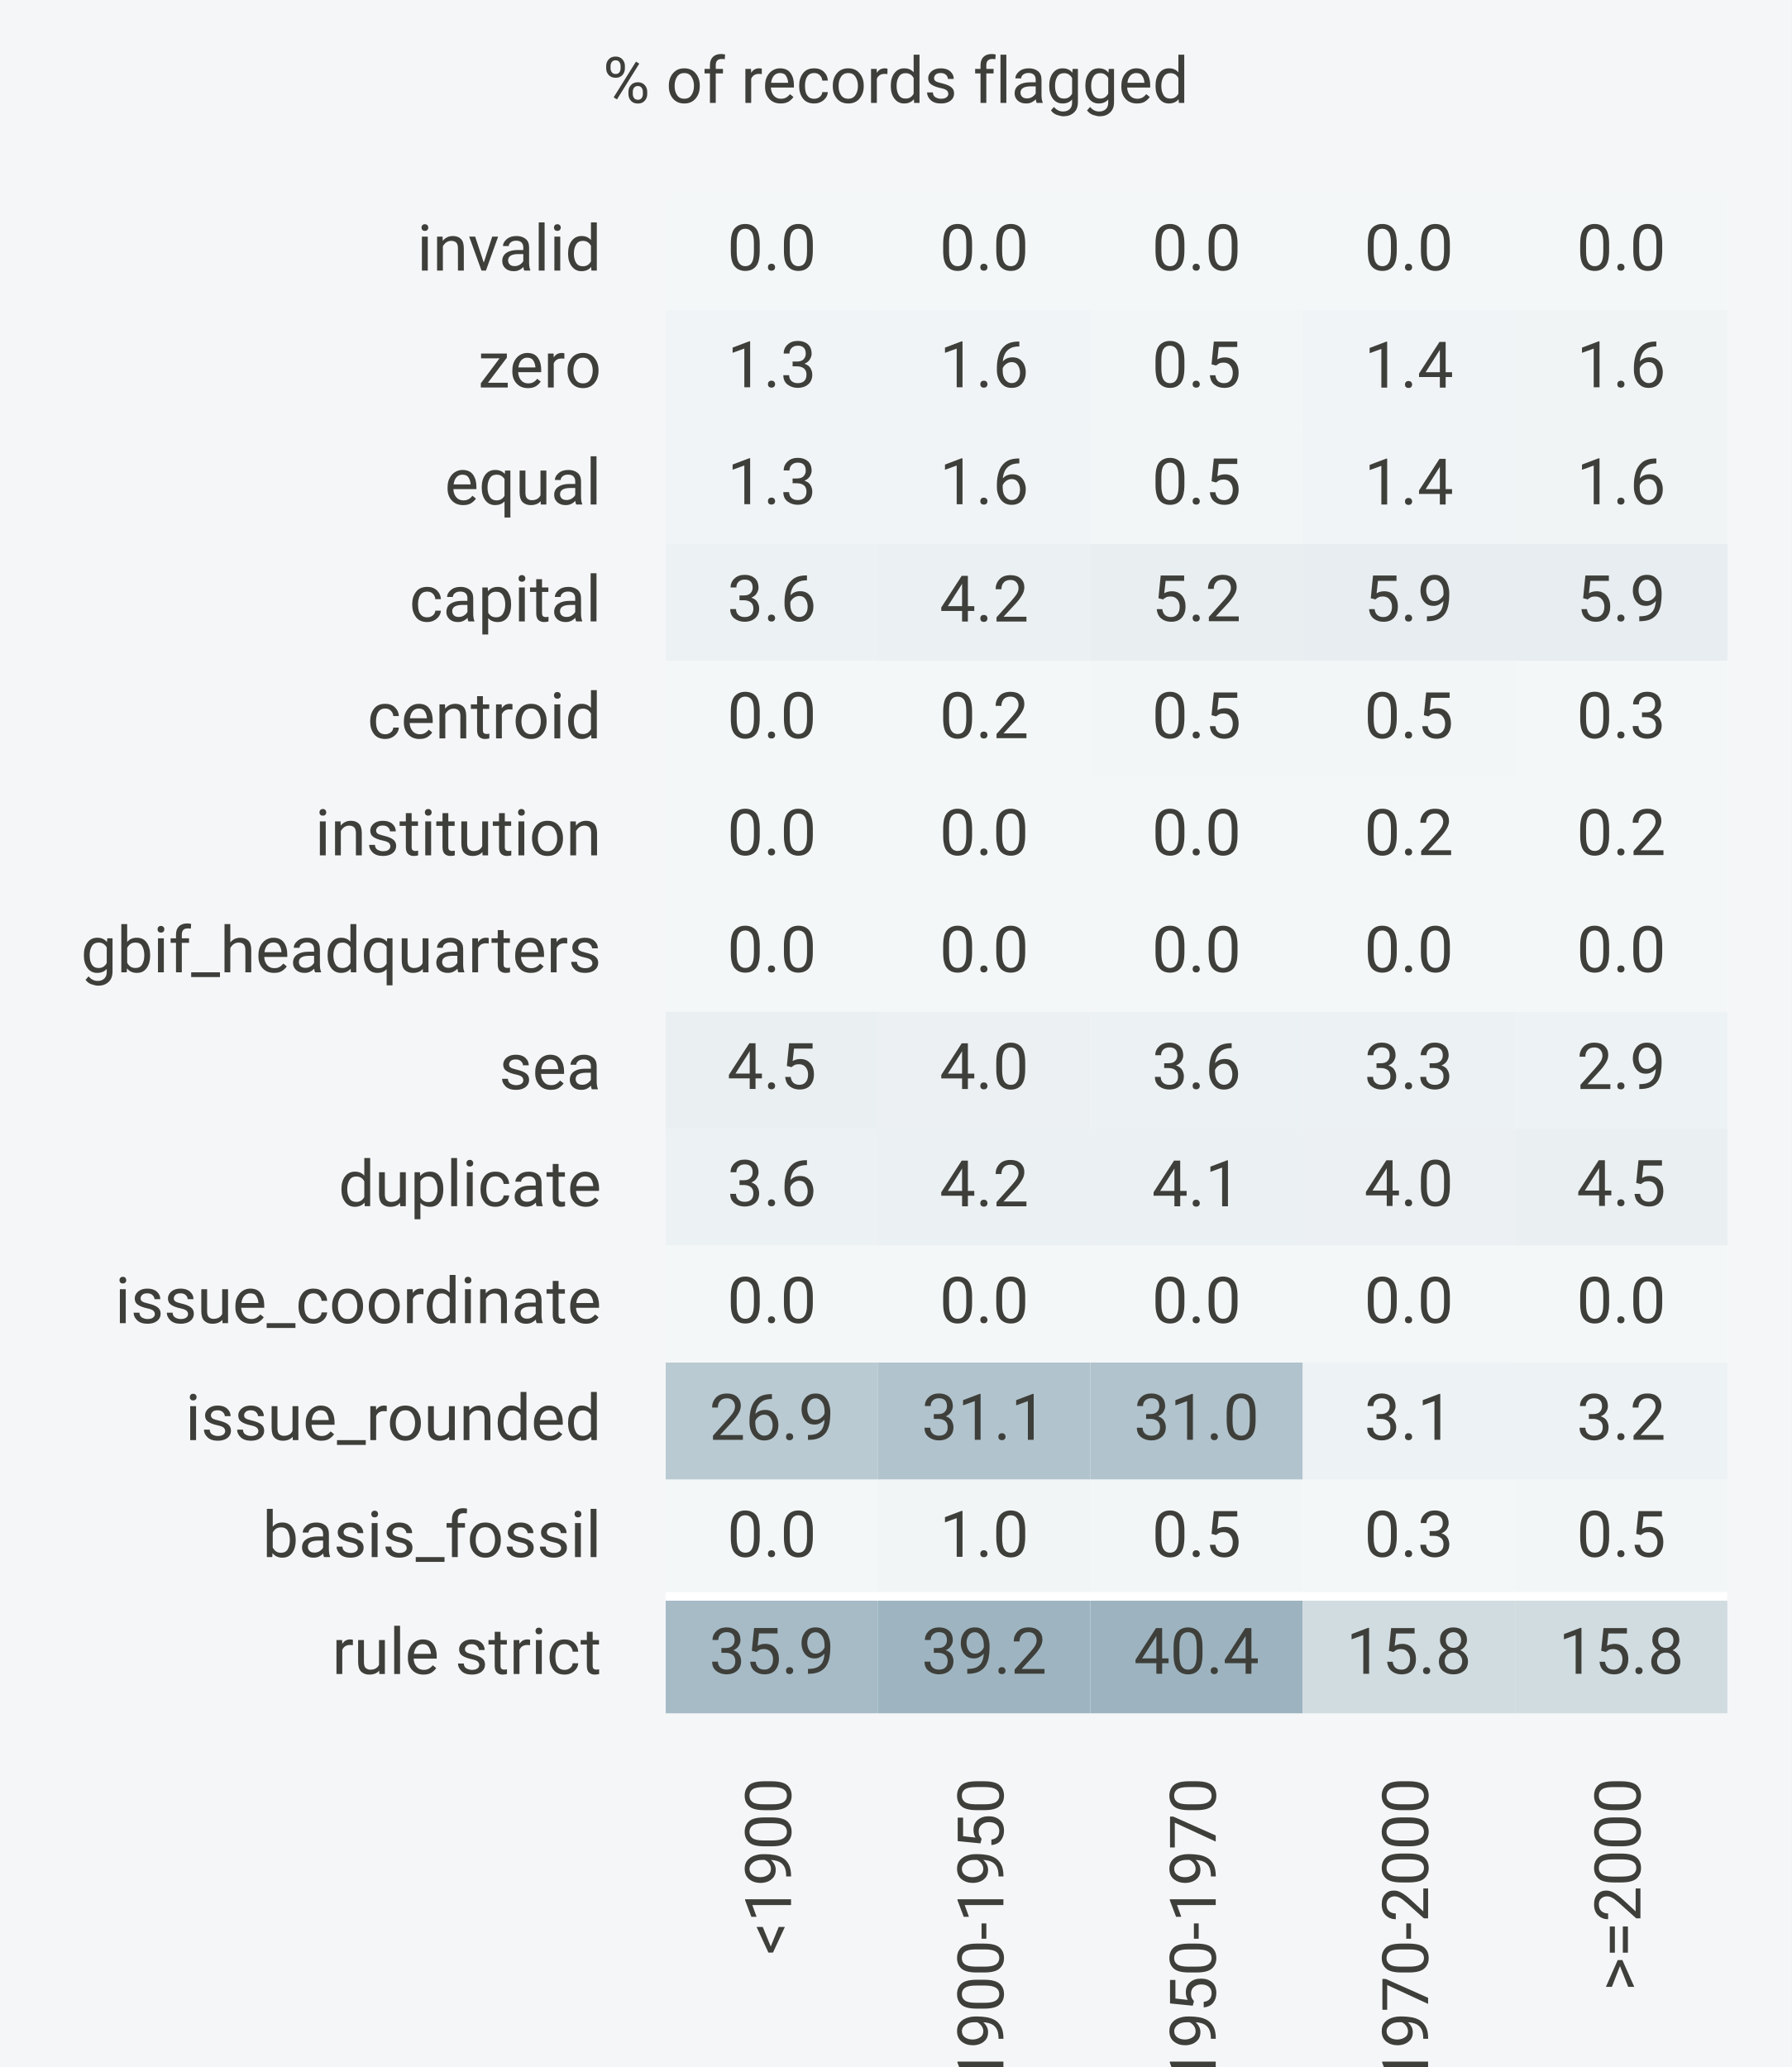
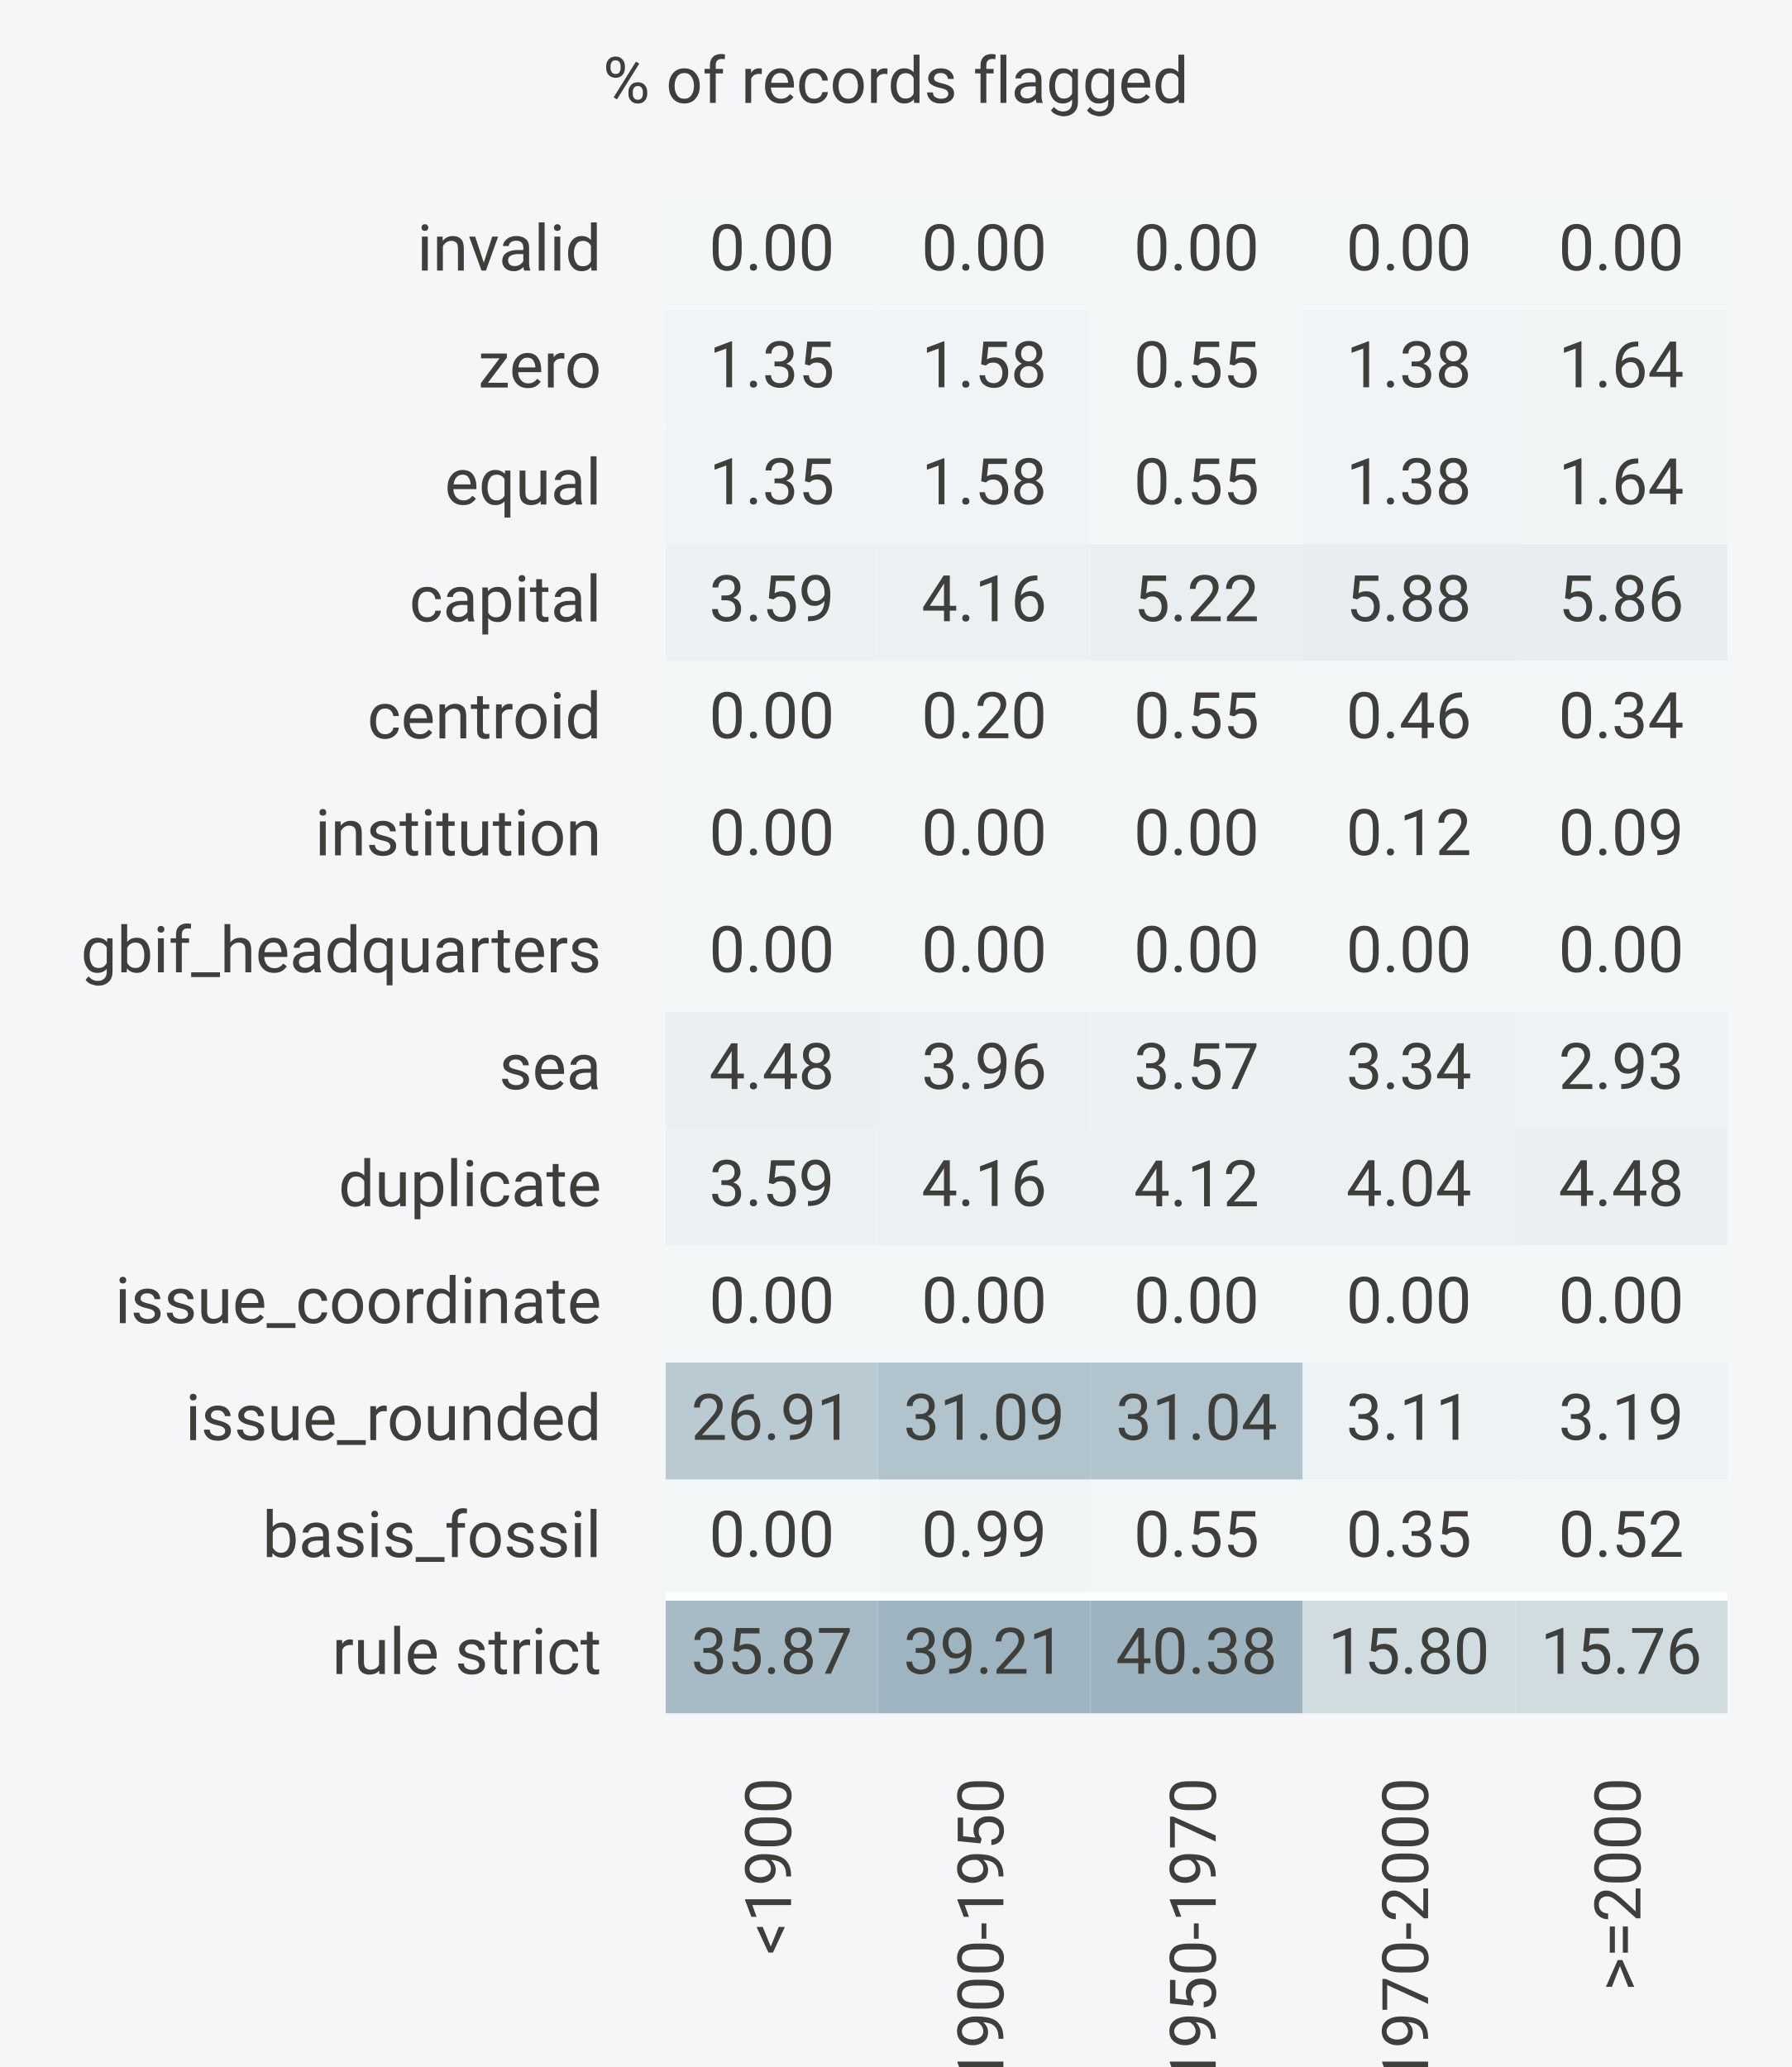
<svg xmlns="http://www.w3.org/2000/svg" width="468.00pt" height="540.00pt" viewBox="0 0 468.00 540.00">
  <g class="svglite">
    <defs>
      <style type="text/css">
    /* theme-aware-processed */
    .svglite line, .svglite polyline, .svglite polygon, .svglite path, .svglite circle {
      fill: none;
      stroke: #3E3F3A;
      stroke-linecap: round;
      stroke-linejoin: round;
      stroke-miterlimit: 10.00;
    }
    .svglite &gt; g &gt; rect {
      fill: none;
      stroke: #3E3F3A;
      stroke-linecap: round;
      stroke-linejoin: round;
      stroke-miterlimit: 10.00;
    }
    .svglite text {
      white-space: pre;
      fill: #3E3F3A;
    }
    .svglite g.glyphgroup path {
      fill: inherit;
      stroke: none;
    }
  </style>
    </defs>
    <rect class="svg-bg" width="100%" height="100%" style="stroke: none; fill: #F5F6F8;" />
    <defs>
      <clipPath id="cpMC4wMHw0NjguMDB8MC4wMHw1NDAuMDA=">
        <rect x="0.00" y="0.00" width="468.00" height="540.00" />
      </clipPath>
    </defs>
    <g clip-path="url(#cpMC4wMHw0NjguMDB8MC4wMHw1NDAuMDA=)">
</g>
    <defs>
      <clipPath id="cpMTczLjg4fDQ1MS4yMHw1MC40MHw0NDcuNjA=">
        <rect x="173.88" y="50.40" width="277.32" height="397.20" />
      </clipPath>
    </defs>
    <g clip-path="url(#cpMTczLjg4fDQ1MS4yMHw1MC40MHw0NDcuNjA=)">
      <rect x="173.88" y="417.05" width="55.46" height="30.55" style="stroke-width: 0.75; stroke: none; fill: #A6BBC6;" />
      <rect x="229.34" y="417.05" width="55.46" height="30.55" style="stroke-width: 0.75; stroke: none; fill: #9EB5C1;" />
      <rect x="284.81" y="417.05" width="55.46" height="30.55" style="stroke-width: 0.75; stroke: none; fill: #9DB4C0;" />
      <rect x="340.27" y="417.05" width="55.46" height="30.55" style="stroke-width: 0.75; stroke: none; fill: #D1DCE1;" />
      <rect x="395.74" y="417.05" width="55.46" height="30.55" style="stroke-width: 0.75; stroke: none; fill: #D1DCE1;" />
      <rect x="173.88" y="386.49" width="55.46" height="30.55" style="stroke-width: 0.75; stroke: none; fill: #F4F7F8;" />
      <rect x="229.34" y="386.49" width="55.46" height="30.55" style="stroke-width: 0.75; stroke: none; fill: #F2F5F6;" />
      <rect x="284.81" y="386.49" width="55.46" height="30.55" style="stroke-width: 0.75; stroke: none; fill: #F3F6F7;" />
      <rect x="340.27" y="386.49" width="55.46" height="30.55" style="stroke-width: 0.75; stroke: none; fill: #F4F7F8;" />
      <rect x="395.74" y="386.49" width="55.46" height="30.55" style="stroke-width: 0.75; stroke: none; fill: #F3F6F7;" />
      <rect x="173.88" y="355.94" width="55.46" height="30.55" style="stroke-width: 0.75; stroke: none; fill: #BACAD2;" />
      <rect x="229.34" y="355.94" width="55.46" height="30.55" style="stroke-width: 0.75; stroke: none; fill: #B1C3CD;" />
      <rect x="284.81" y="355.94" width="55.46" height="30.55" style="stroke-width: 0.75; stroke: none; fill: #B1C3CD;" />
      <rect x="340.27" y="355.94" width="55.46" height="30.55" style="stroke-width: 0.75; stroke: none; fill: #EDF2F4;" />
      <rect x="395.74" y="355.94" width="55.46" height="30.55" style="stroke-width: 0.75; stroke: none; fill: #EDF2F4;" />
      <rect x="173.88" y="325.38" width="55.46" height="30.55" style="stroke-width: 0.75; stroke: none; fill: #F4F7F8;" />
      <rect x="229.34" y="325.38" width="55.46" height="30.55" style="stroke-width: 0.75; stroke: none; fill: #F4F7F8;" />
      <rect x="284.81" y="325.38" width="55.46" height="30.55" style="stroke-width: 0.75; stroke: none; fill: #F4F7F8;" />
      <rect x="340.27" y="325.38" width="55.46" height="30.55" style="stroke-width: 0.75; stroke: none; fill: #F4F7F8;" />
      <rect x="395.74" y="325.38" width="55.46" height="30.55" style="stroke-width: 0.75; stroke: none; fill: #F4F7F8;" />
      <rect x="173.88" y="294.83" width="55.46" height="30.55" style="stroke-width: 0.75; stroke: none; fill: #ECF1F3;" />
      <rect x="229.34" y="294.83" width="55.46" height="30.55" style="stroke-width: 0.75; stroke: none; fill: #EBF0F2;" />
      <rect x="284.81" y="294.83" width="55.46" height="30.55" style="stroke-width: 0.75; stroke: none; fill: #EBF0F2;" />
      <rect x="340.27" y="294.83" width="55.46" height="30.55" style="stroke-width: 0.75; stroke: none; fill: #ECF0F2;" />
      <rect x="395.74" y="294.83" width="55.46" height="30.55" style="stroke-width: 0.75; stroke: none; fill: #EAEFF1;" />
      <rect x="173.88" y="264.28" width="55.46" height="30.55" style="stroke-width: 0.75; stroke: none; fill: #EAEFF1;" />
      <rect x="229.34" y="264.28" width="55.46" height="30.55" style="stroke-width: 0.75; stroke: none; fill: #ECF0F2;" />
      <rect x="284.81" y="264.28" width="55.46" height="30.55" style="stroke-width: 0.75; stroke: none; fill: #ECF1F3;" />
      <rect x="340.27" y="264.28" width="55.46" height="30.55" style="stroke-width: 0.75; stroke: none; fill: #ECF1F3;" />
      <rect x="395.74" y="264.28" width="55.46" height="30.55" style="stroke-width: 0.75; stroke: none; fill: #EDF2F4;" />
      <rect x="173.88" y="233.72" width="55.46" height="30.55" style="stroke-width: 0.75; stroke: none; fill: #F4F7F8;" />
      <rect x="229.34" y="233.72" width="55.46" height="30.55" style="stroke-width: 0.75; stroke: none; fill: #F4F7F8;" />
      <rect x="284.81" y="233.72" width="55.46" height="30.55" style="stroke-width: 0.75; stroke: none; fill: #F4F7F8;" />
      <rect x="340.27" y="233.72" width="55.46" height="30.55" style="stroke-width: 0.75; stroke: none; fill: #F4F7F8;" />
      <rect x="395.74" y="233.72" width="55.46" height="30.55" style="stroke-width: 0.75; stroke: none; fill: #F4F7F8;" />
      <rect x="173.88" y="203.17" width="55.46" height="30.55" style="stroke-width: 0.75; stroke: none; fill: #F4F7F8;" />
      <rect x="229.34" y="203.17" width="55.46" height="30.55" style="stroke-width: 0.75; stroke: none; fill: #F4F7F8;" />
      <rect x="284.81" y="203.17" width="55.46" height="30.55" style="stroke-width: 0.75; stroke: none; fill: #F4F7F8;" />
      <rect x="340.27" y="203.17" width="55.46" height="30.55" style="stroke-width: 0.75; stroke: none; fill: #F4F7F8;" />
      <rect x="395.74" y="203.17" width="55.46" height="30.55" style="stroke-width: 0.75; stroke: none; fill: #F4F7F8;" />
      <rect x="173.88" y="172.62" width="55.46" height="30.55" style="stroke-width: 0.75; stroke: none; fill: #F4F7F8;" />
      <rect x="229.34" y="172.62" width="55.46" height="30.55" style="stroke-width: 0.75; stroke: none; fill: #F4F7F8;" />
      <rect x="284.81" y="172.62" width="55.46" height="30.55" style="stroke-width: 0.75; stroke: none; fill: #F3F6F7;" />
      <rect x="340.27" y="172.62" width="55.46" height="30.55" style="stroke-width: 0.75; stroke: none; fill: #F3F6F7;" />
      <rect x="395.74" y="172.62" width="55.46" height="30.55" style="stroke-width: 0.75; stroke: none; fill: #F4F7F8;" />
      <rect x="173.88" y="142.06" width="55.46" height="30.55" style="stroke-width: 0.75; stroke: none; fill: #ECF1F3;" />
      <rect x="229.34" y="142.06" width="55.46" height="30.55" style="stroke-width: 0.75; stroke: none; fill: #EBF0F2;" />
      <rect x="284.81" y="142.06" width="55.46" height="30.55" style="stroke-width: 0.75; stroke: none; fill: #E9EEF1;" />
      <rect x="340.27" y="142.06" width="55.46" height="30.55" style="stroke-width: 0.75; stroke: none; fill: #E7EDF0;" />
      <rect x="395.74" y="142.06" width="55.46" height="30.55" style="stroke-width: 0.75; stroke: none; fill: #E7EDF0;" />
      <rect x="173.88" y="111.51" width="55.46" height="30.55" style="stroke-width: 0.75; stroke: none; fill: #F1F4F6;" />
      <rect x="229.34" y="111.51" width="55.46" height="30.55" style="stroke-width: 0.75; stroke: none; fill: #F1F4F6;" />
      <rect x="284.81" y="111.51" width="55.46" height="30.55" style="stroke-width: 0.75; stroke: none; fill: #F3F6F7;" />
      <rect x="340.27" y="111.51" width="55.46" height="30.55" style="stroke-width: 0.75; stroke: none; fill: #F1F4F6;" />
      <rect x="395.74" y="111.51" width="55.46" height="30.55" style="stroke-width: 0.75; stroke: none; fill: #F0F4F5;" />
      <rect x="173.88" y="80.95" width="55.46" height="30.55" style="stroke-width: 0.75; stroke: none; fill: #F1F4F6;" />
      <rect x="229.34" y="80.95" width="55.46" height="30.55" style="stroke-width: 0.75; stroke: none; fill: #F1F4F6;" />
      <rect x="284.81" y="80.95" width="55.46" height="30.55" style="stroke-width: 0.75; stroke: none; fill: #F3F6F7;" />
      <rect x="340.27" y="80.95" width="55.46" height="30.55" style="stroke-width: 0.75; stroke: none; fill: #F1F4F6;" />
      <rect x="395.74" y="80.95" width="55.46" height="30.55" style="stroke-width: 0.75; stroke: none; fill: #F0F4F5;" />
      <rect x="173.88" y="50.40" width="55.46" height="30.55" style="stroke-width: 0.75; stroke: none; fill: #F4F7F8;" />
      <rect x="229.34" y="50.40" width="55.46" height="30.55" style="stroke-width: 0.75; stroke: none; fill: #F4F7F8;" />
      <rect x="284.81" y="50.40" width="55.46" height="30.55" style="stroke-width: 0.75; stroke: none; fill: #F4F7F8;" />
      <rect x="340.27" y="50.40" width="55.46" height="30.55" style="stroke-width: 0.75; stroke: none; fill: #F4F7F8;" />
      <rect x="395.74" y="50.40" width="55.46" height="30.55" style="stroke-width: 0.75; stroke: none; fill: #F4F7F8;" />
    </g>
    <g clip-path="url(#cpMC4wMHw0NjguMDB8MC4wMHw1NDAuMDA=)">
      <text transform="translate(206.62,464.40) rotate(-90)" text-anchor="end" style="font-size: 1.4em; font-family: &quot;Roboto&quot;, -apple-system, BlinkMacSystemFont, &quot;Segoe UI&quot;, system-ui, sans-serif;">&lt;1900</text>
      <text transform="translate(262.09,464.40) rotate(-90)" text-anchor="end" style="font-size: 1.4em; font-family: &quot;Roboto&quot;, -apple-system, BlinkMacSystemFont, &quot;Segoe UI&quot;, system-ui, sans-serif;">1900-1950</text>
      <text transform="translate(317.55,464.40) rotate(-90)" text-anchor="end" style="font-size: 1.4em; font-family: &quot;Roboto&quot;, -apple-system, BlinkMacSystemFont, &quot;Segoe UI&quot;, system-ui, sans-serif;">1950-1970</text>
      <text transform="translate(373.02,464.40) rotate(-90)" text-anchor="end" style="font-size: 1.4em; font-family: &quot;Roboto&quot;, -apple-system, BlinkMacSystemFont, &quot;Segoe UI&quot;, system-ui, sans-serif;">1970-2000</text>
      <text transform="translate(428.48,464.40) rotate(-90)" text-anchor="end" style="font-size: 1.4em; font-family: &quot;Roboto&quot;, -apple-system, BlinkMacSystemFont, &quot;Segoe UI&quot;, system-ui, sans-serif;">&gt;=2000</text>
      <text x="157.08" y="437.33" text-anchor="end" style="font-size: 1.4em; font-family: &quot;Roboto&quot;, -apple-system, BlinkMacSystemFont, &quot;Segoe UI&quot;, system-ui, sans-serif;">rule strict</text>
      <text x="157.08" y="406.78" text-anchor="end" style="font-size: 1.4em; font-family: &quot;Roboto&quot;, -apple-system, BlinkMacSystemFont, &quot;Segoe UI&quot;, system-ui, sans-serif;">basis_fossil</text>
      <text x="157.08" y="376.23" text-anchor="end" style="font-size: 1.4em; font-family: &quot;Roboto&quot;, -apple-system, BlinkMacSystemFont, &quot;Segoe UI&quot;, system-ui, sans-serif;">issue_rounded</text>
      <text x="157.08" y="345.67" text-anchor="end" style="font-size: 1.4em; font-family: &quot;Roboto&quot;, -apple-system, BlinkMacSystemFont, &quot;Segoe UI&quot;, system-ui, sans-serif;">issue_coordinate</text>
      <text x="157.08" y="315.12" text-anchor="end" style="font-size: 1.4em; font-family: &quot;Roboto&quot;, -apple-system, BlinkMacSystemFont, &quot;Segoe UI&quot;, system-ui, sans-serif;">duplicate</text>
      <text x="157.08" y="284.57" text-anchor="end" style="font-size: 1.4em; font-family: &quot;Roboto&quot;, -apple-system, BlinkMacSystemFont, &quot;Segoe UI&quot;, system-ui, sans-serif;">sea</text>
      <text x="157.08" y="254.01" text-anchor="end" style="font-size: 1.4em; font-family: &quot;Roboto&quot;, -apple-system, BlinkMacSystemFont, &quot;Segoe UI&quot;, system-ui, sans-serif;">gbif_headquarters</text>
      <text x="157.08" y="223.46" text-anchor="end" style="font-size: 1.4em; font-family: &quot;Roboto&quot;, -apple-system, BlinkMacSystemFont, &quot;Segoe UI&quot;, system-ui, sans-serif;">institution</text>
      <text x="157.08" y="192.90" text-anchor="end" style="font-size: 1.4em; font-family: &quot;Roboto&quot;, -apple-system, BlinkMacSystemFont, &quot;Segoe UI&quot;, system-ui, sans-serif;">centroid</text>
      <text x="157.08" y="162.35" text-anchor="end" style="font-size: 1.4em; font-family: &quot;Roboto&quot;, -apple-system, BlinkMacSystemFont, &quot;Segoe UI&quot;, system-ui, sans-serif;">capital</text>
      <text x="157.08" y="131.80" text-anchor="end" style="font-size: 1.4em; font-family: &quot;Roboto&quot;, -apple-system, BlinkMacSystemFont, &quot;Segoe UI&quot;, system-ui, sans-serif;">equal</text>
      <text x="157.08" y="101.24" text-anchor="end" style="font-size: 1.4em; font-family: &quot;Roboto&quot;, -apple-system, BlinkMacSystemFont, &quot;Segoe UI&quot;, system-ui, sans-serif;">zero</text>
      <text x="157.08" y="70.69" text-anchor="end" style="font-size: 1.4em; font-family: &quot;Roboto&quot;, -apple-system, BlinkMacSystemFont, &quot;Segoe UI&quot;, system-ui, sans-serif;">invalid</text>
    </g>
    <g clip-path="url(#cpMTczLjg4fDQ1MS4yMHw1MC40MHw0NDcuNjA=)">
      <line x1="173.88" y1="417.05" x2="451.20" y2="417.05" style="stroke-width: 2.25; stroke: #FFFFFF;" />
-       <text class="preserve-color" x="201.61" y="437.26" text-anchor="middle" style="font-size: 1.4em; font-family: &quot;Roboto&quot;, -apple-system, BlinkMacSystemFont, &quot;Segoe UI&quot;, system-ui, sans-serif;">35.9</text>
-       <text class="preserve-color" x="257.08" y="437.26" text-anchor="middle" style="font-size: 1.4em; font-family: &quot;Roboto&quot;, -apple-system, BlinkMacSystemFont, &quot;Segoe UI&quot;, system-ui, sans-serif;">39.2</text>
-       <text class="preserve-color" x="312.54" y="437.27" text-anchor="middle" style="font-size: 1.4em; font-family: &quot;Roboto&quot;, -apple-system, BlinkMacSystemFont, &quot;Segoe UI&quot;, system-ui, sans-serif;">40.4</text>
-       <text class="preserve-color" x="368.00" y="437.27" text-anchor="middle" style="font-size: 1.4em; font-family: &quot;Roboto&quot;, -apple-system, BlinkMacSystemFont, &quot;Segoe UI&quot;, system-ui, sans-serif;">15.8</text>
-       <text class="preserve-color" x="423.47" y="437.27" text-anchor="middle" style="font-size: 1.4em; font-family: &quot;Roboto&quot;, -apple-system, BlinkMacSystemFont, &quot;Segoe UI&quot;, system-ui, sans-serif;">15.8</text>
-       <text class="preserve-color" x="201.61" y="406.72" text-anchor="middle" style="font-size: 1.4em; font-family: &quot;Roboto&quot;, -apple-system, BlinkMacSystemFont, &quot;Segoe UI&quot;, system-ui, sans-serif;">0.0</text>
-       <text class="preserve-color" x="257.08" y="406.72" text-anchor="middle" style="font-size: 1.4em; font-family: &quot;Roboto&quot;, -apple-system, BlinkMacSystemFont, &quot;Segoe UI&quot;, system-ui, sans-serif;">1.0</text>
-       <text class="preserve-color" x="312.54" y="406.72" text-anchor="middle" style="font-size: 1.4em; font-family: &quot;Roboto&quot;, -apple-system, BlinkMacSystemFont, &quot;Segoe UI&quot;, system-ui, sans-serif;">0.5</text>
-       <text class="preserve-color" x="368.00" y="406.71" text-anchor="middle" style="font-size: 1.4em; font-family: &quot;Roboto&quot;, -apple-system, BlinkMacSystemFont, &quot;Segoe UI&quot;, system-ui, sans-serif;">0.3</text>
-       <text class="preserve-color" x="423.47" y="406.72" text-anchor="middle" style="font-size: 1.4em; font-family: &quot;Roboto&quot;, -apple-system, BlinkMacSystemFont, &quot;Segoe UI&quot;, system-ui, sans-serif;">0.5</text>
-       <text class="preserve-color" x="201.61" y="376.16" text-anchor="middle" style="font-size: 1.4em; font-family: &quot;Roboto&quot;, -apple-system, BlinkMacSystemFont, &quot;Segoe UI&quot;, system-ui, sans-serif;">26.9</text>
-       <text class="preserve-color" x="257.08" y="376.15" text-anchor="middle" style="font-size: 1.4em; font-family: &quot;Roboto&quot;, -apple-system, BlinkMacSystemFont, &quot;Segoe UI&quot;, system-ui, sans-serif;">31.1</text>
-       <text class="preserve-color" x="312.54" y="376.15" text-anchor="middle" style="font-size: 1.4em; font-family: &quot;Roboto&quot;, -apple-system, BlinkMacSystemFont, &quot;Segoe UI&quot;, system-ui, sans-serif;">31.0</text>
-       <text class="preserve-color" x="368.00" y="376.15" text-anchor="middle" style="font-size: 1.4em; font-family: &quot;Roboto&quot;, -apple-system, BlinkMacSystemFont, &quot;Segoe UI&quot;, system-ui, sans-serif;">3.1</text>
-       <text class="preserve-color" x="423.47" y="376.15" text-anchor="middle" style="font-size: 1.4em; font-family: &quot;Roboto&quot;, -apple-system, BlinkMacSystemFont, &quot;Segoe UI&quot;, system-ui, sans-serif;">3.2</text>
-       <text class="preserve-color" x="201.61" y="345.61" text-anchor="middle" style="font-size: 1.4em; font-family: &quot;Roboto&quot;, -apple-system, BlinkMacSystemFont, &quot;Segoe UI&quot;, system-ui, sans-serif;">0.0</text>
-       <text class="preserve-color" x="257.08" y="345.61" text-anchor="middle" style="font-size: 1.4em; font-family: &quot;Roboto&quot;, -apple-system, BlinkMacSystemFont, &quot;Segoe UI&quot;, system-ui, sans-serif;">0.0</text>
-       <text class="preserve-color" x="312.54" y="345.61" text-anchor="middle" style="font-size: 1.4em; font-family: &quot;Roboto&quot;, -apple-system, BlinkMacSystemFont, &quot;Segoe UI&quot;, system-ui, sans-serif;">0.0</text>
-       <text class="preserve-color" x="368.00" y="345.61" text-anchor="middle" style="font-size: 1.4em; font-family: &quot;Roboto&quot;, -apple-system, BlinkMacSystemFont, &quot;Segoe UI&quot;, system-ui, sans-serif;">0.0</text>
-       <text class="preserve-color" x="423.47" y="345.61" text-anchor="middle" style="font-size: 1.4em; font-family: &quot;Roboto&quot;, -apple-system, BlinkMacSystemFont, &quot;Segoe UI&quot;, system-ui, sans-serif;">0.0</text>
-       <text class="preserve-color" x="201.61" y="315.05" text-anchor="middle" style="font-size: 1.4em; font-family: &quot;Roboto&quot;, -apple-system, BlinkMacSystemFont, &quot;Segoe UI&quot;, system-ui, sans-serif;">3.6</text>
-       <text class="preserve-color" x="257.08" y="315.14" text-anchor="middle" style="font-size: 1.4em; font-family: &quot;Roboto&quot;, -apple-system, BlinkMacSystemFont, &quot;Segoe UI&quot;, system-ui, sans-serif;">4.2</text>
-       <text class="preserve-color" x="312.54" y="315.14" text-anchor="middle" style="font-size: 1.4em; font-family: &quot;Roboto&quot;, -apple-system, BlinkMacSystemFont, &quot;Segoe UI&quot;, system-ui, sans-serif;">4.1</text>
-       <text class="preserve-color" x="368.00" y="315.05" text-anchor="middle" style="font-size: 1.4em; font-family: &quot;Roboto&quot;, -apple-system, BlinkMacSystemFont, &quot;Segoe UI&quot;, system-ui, sans-serif;">4.0</text>
-       <text class="preserve-color" x="423.47" y="315.04" text-anchor="middle" style="font-size: 1.4em; font-family: &quot;Roboto&quot;, -apple-system, BlinkMacSystemFont, &quot;Segoe UI&quot;, system-ui, sans-serif;">4.5</text>
-       <text class="preserve-color" x="201.61" y="284.48" text-anchor="middle" style="font-size: 1.4em; font-family: &quot;Roboto&quot;, -apple-system, BlinkMacSystemFont, &quot;Segoe UI&quot;, system-ui, sans-serif;">4.5</text>
-       <text class="preserve-color" x="257.08" y="284.50" text-anchor="middle" style="font-size: 1.4em; font-family: &quot;Roboto&quot;, -apple-system, BlinkMacSystemFont, &quot;Segoe UI&quot;, system-ui, sans-serif;">4.0</text>
-       <text class="preserve-color" x="312.54" y="284.49" text-anchor="middle" style="font-size: 1.4em; font-family: &quot;Roboto&quot;, -apple-system, BlinkMacSystemFont, &quot;Segoe UI&quot;, system-ui, sans-serif;">3.6</text>
-       <text class="preserve-color" x="368.00" y="284.49" text-anchor="middle" style="font-size: 1.4em; font-family: &quot;Roboto&quot;, -apple-system, BlinkMacSystemFont, &quot;Segoe UI&quot;, system-ui, sans-serif;">3.3</text>
-       <text class="preserve-color" x="423.47" y="284.50" text-anchor="middle" style="font-size: 1.4em; font-family: &quot;Roboto&quot;, -apple-system, BlinkMacSystemFont, &quot;Segoe UI&quot;, system-ui, sans-serif;">2.9</text>
-       <text class="preserve-color" x="201.61" y="253.95" text-anchor="middle" style="font-size: 1.4em; font-family: &quot;Roboto&quot;, -apple-system, BlinkMacSystemFont, &quot;Segoe UI&quot;, system-ui, sans-serif;">0.0</text>
-       <text class="preserve-color" x="257.08" y="253.95" text-anchor="middle" style="font-size: 1.4em; font-family: &quot;Roboto&quot;, -apple-system, BlinkMacSystemFont, &quot;Segoe UI&quot;, system-ui, sans-serif;">0.0</text>
-       <text class="preserve-color" x="312.54" y="253.95" text-anchor="middle" style="font-size: 1.4em; font-family: &quot;Roboto&quot;, -apple-system, BlinkMacSystemFont, &quot;Segoe UI&quot;, system-ui, sans-serif;">0.0</text>
-       <text class="preserve-color" x="368.00" y="253.95" text-anchor="middle" style="font-size: 1.4em; font-family: &quot;Roboto&quot;, -apple-system, BlinkMacSystemFont, &quot;Segoe UI&quot;, system-ui, sans-serif;">0.0</text>
-       <text class="preserve-color" x="423.47" y="253.95" text-anchor="middle" style="font-size: 1.4em; font-family: &quot;Roboto&quot;, -apple-system, BlinkMacSystemFont, &quot;Segoe UI&quot;, system-ui, sans-serif;">0.0</text>
-       <text class="preserve-color" x="201.61" y="223.39" text-anchor="middle" style="font-size: 1.4em; font-family: &quot;Roboto&quot;, -apple-system, BlinkMacSystemFont, &quot;Segoe UI&quot;, system-ui, sans-serif;">0.0</text>
-       <text class="preserve-color" x="257.08" y="223.39" text-anchor="middle" style="font-size: 1.4em; font-family: &quot;Roboto&quot;, -apple-system, BlinkMacSystemFont, &quot;Segoe UI&quot;, system-ui, sans-serif;">0.0</text>
-       <text class="preserve-color" x="312.54" y="223.39" text-anchor="middle" style="font-size: 1.4em; font-family: &quot;Roboto&quot;, -apple-system, BlinkMacSystemFont, &quot;Segoe UI&quot;, system-ui, sans-serif;">0.0</text>
-       <text class="preserve-color" x="368.00" y="223.39" text-anchor="middle" style="font-size: 1.4em; font-family: &quot;Roboto&quot;, -apple-system, BlinkMacSystemFont, &quot;Segoe UI&quot;, system-ui, sans-serif;">0.2</text>
-       <text class="preserve-color" x="423.47" y="223.39" text-anchor="middle" style="font-size: 1.4em; font-family: &quot;Roboto&quot;, -apple-system, BlinkMacSystemFont, &quot;Segoe UI&quot;, system-ui, sans-serif;">0.2</text>
-       <text class="preserve-color" x="201.61" y="192.84" text-anchor="middle" style="font-size: 1.4em; font-family: &quot;Roboto&quot;, -apple-system, BlinkMacSystemFont, &quot;Segoe UI&quot;, system-ui, sans-serif;">0.0</text>
-       <text class="preserve-color" x="257.08" y="192.84" text-anchor="middle" style="font-size: 1.4em; font-family: &quot;Roboto&quot;, -apple-system, BlinkMacSystemFont, &quot;Segoe UI&quot;, system-ui, sans-serif;">0.2</text>
-       <text class="preserve-color" x="312.54" y="192.84" text-anchor="middle" style="font-size: 1.4em; font-family: &quot;Roboto&quot;, -apple-system, BlinkMacSystemFont, &quot;Segoe UI&quot;, system-ui, sans-serif;">0.5</text>
-       <text class="preserve-color" x="368.00" y="192.84" text-anchor="middle" style="font-size: 1.4em; font-family: &quot;Roboto&quot;, -apple-system, BlinkMacSystemFont, &quot;Segoe UI&quot;, system-ui, sans-serif;">0.5</text>
-       <text class="preserve-color" x="423.47" y="192.83" text-anchor="middle" style="font-size: 1.4em; font-family: &quot;Roboto&quot;, -apple-system, BlinkMacSystemFont, &quot;Segoe UI&quot;, system-ui, sans-serif;">0.3</text>
-       <text class="preserve-color" x="201.61" y="162.28" text-anchor="middle" style="font-size: 1.4em; font-family: &quot;Roboto&quot;, -apple-system, BlinkMacSystemFont, &quot;Segoe UI&quot;, system-ui, sans-serif;">3.6</text>
-       <text class="preserve-color" x="257.08" y="162.37" text-anchor="middle" style="font-size: 1.4em; font-family: &quot;Roboto&quot;, -apple-system, BlinkMacSystemFont, &quot;Segoe UI&quot;, system-ui, sans-serif;">4.2</text>
-       <text class="preserve-color" x="312.54" y="162.28" text-anchor="middle" style="font-size: 1.4em; font-family: &quot;Roboto&quot;, -apple-system, BlinkMacSystemFont, &quot;Segoe UI&quot;, system-ui, sans-serif;">5.2</text>
-       <text class="preserve-color" x="368.00" y="162.28" text-anchor="middle" style="font-size: 1.4em; font-family: &quot;Roboto&quot;, -apple-system, BlinkMacSystemFont, &quot;Segoe UI&quot;, system-ui, sans-serif;">5.9</text>
-       <text class="preserve-color" x="423.47" y="162.28" text-anchor="middle" style="font-size: 1.4em; font-family: &quot;Roboto&quot;, -apple-system, BlinkMacSystemFont, &quot;Segoe UI&quot;, system-ui, sans-serif;">5.9</text>
-       <text class="preserve-color" x="201.61" y="131.72" text-anchor="middle" style="font-size: 1.4em; font-family: &quot;Roboto&quot;, -apple-system, BlinkMacSystemFont, &quot;Segoe UI&quot;, system-ui, sans-serif;">1.3</text>
-       <text class="preserve-color" x="257.08" y="131.73" text-anchor="middle" style="font-size: 1.4em; font-family: &quot;Roboto&quot;, -apple-system, BlinkMacSystemFont, &quot;Segoe UI&quot;, system-ui, sans-serif;">1.6</text>
-       <text class="preserve-color" x="312.54" y="131.73" text-anchor="middle" style="font-size: 1.4em; font-family: &quot;Roboto&quot;, -apple-system, BlinkMacSystemFont, &quot;Segoe UI&quot;, system-ui, sans-serif;">0.5</text>
-       <text class="preserve-color" x="368.00" y="131.81" text-anchor="middle" style="font-size: 1.4em; font-family: &quot;Roboto&quot;, -apple-system, BlinkMacSystemFont, &quot;Segoe UI&quot;, system-ui, sans-serif;">1.4</text>
-       <text class="preserve-color" x="423.47" y="131.73" text-anchor="middle" style="font-size: 1.4em; font-family: &quot;Roboto&quot;, -apple-system, BlinkMacSystemFont, &quot;Segoe UI&quot;, system-ui, sans-serif;">1.6</text>
-       <text class="preserve-color" x="201.61" y="101.17" text-anchor="middle" style="font-size: 1.4em; font-family: &quot;Roboto&quot;, -apple-system, BlinkMacSystemFont, &quot;Segoe UI&quot;, system-ui, sans-serif;">1.3</text>
-       <text class="preserve-color" x="257.08" y="101.18" text-anchor="middle" style="font-size: 1.4em; font-family: &quot;Roboto&quot;, -apple-system, BlinkMacSystemFont, &quot;Segoe UI&quot;, system-ui, sans-serif;">1.6</text>
-       <text class="preserve-color" x="312.54" y="101.18" text-anchor="middle" style="font-size: 1.4em; font-family: &quot;Roboto&quot;, -apple-system, BlinkMacSystemFont, &quot;Segoe UI&quot;, system-ui, sans-serif;">0.5</text>
-       <text class="preserve-color" x="368.00" y="101.26" text-anchor="middle" style="font-size: 1.4em; font-family: &quot;Roboto&quot;, -apple-system, BlinkMacSystemFont, &quot;Segoe UI&quot;, system-ui, sans-serif;">1.4</text>
-       <text class="preserve-color" x="423.47" y="101.18" text-anchor="middle" style="font-size: 1.4em; font-family: &quot;Roboto&quot;, -apple-system, BlinkMacSystemFont, &quot;Segoe UI&quot;, system-ui, sans-serif;">1.6</text>
-       <text class="preserve-color" x="201.61" y="70.62" text-anchor="middle" style="font-size: 1.4em; font-family: &quot;Roboto&quot;, -apple-system, BlinkMacSystemFont, &quot;Segoe UI&quot;, system-ui, sans-serif;">0.0</text>
-       <text class="preserve-color" x="257.08" y="70.62" text-anchor="middle" style="font-size: 1.4em; font-family: &quot;Roboto&quot;, -apple-system, BlinkMacSystemFont, &quot;Segoe UI&quot;, system-ui, sans-serif;">0.0</text>
-       <text class="preserve-color" x="312.54" y="70.62" text-anchor="middle" style="font-size: 1.4em; font-family: &quot;Roboto&quot;, -apple-system, BlinkMacSystemFont, &quot;Segoe UI&quot;, system-ui, sans-serif;">0.0</text>
-       <text class="preserve-color" x="368.00" y="70.62" text-anchor="middle" style="font-size: 1.4em; font-family: &quot;Roboto&quot;, -apple-system, BlinkMacSystemFont, &quot;Segoe UI&quot;, system-ui, sans-serif;">0.0</text>
-       <text class="preserve-color" x="423.47" y="70.62" text-anchor="middle" style="font-size: 1.4em; font-family: &quot;Roboto&quot;, -apple-system, BlinkMacSystemFont, &quot;Segoe UI&quot;, system-ui, sans-serif;">0.0</text>
+       <text class="preserve-color" x="201.61" y="437.26" text-anchor="middle" style="font-size: 1.4em; font-family: &quot;Roboto&quot;, -apple-system, BlinkMacSystemFont, &quot;Segoe UI&quot;, system-ui, sans-serif;">35.87</text>
+       <text class="preserve-color" x="257.08" y="437.26" text-anchor="middle" style="font-size: 1.4em; font-family: &quot;Roboto&quot;, -apple-system, BlinkMacSystemFont, &quot;Segoe UI&quot;, system-ui, sans-serif;">39.21</text>
+       <text class="preserve-color" x="312.54" y="437.26" text-anchor="middle" style="font-size: 1.4em; font-family: &quot;Roboto&quot;, -apple-system, BlinkMacSystemFont, &quot;Segoe UI&quot;, system-ui, sans-serif;">40.38</text>
+       <text class="preserve-color" x="368.00" y="437.27" text-anchor="middle" style="font-size: 1.4em; font-family: &quot;Roboto&quot;, -apple-system, BlinkMacSystemFont, &quot;Segoe UI&quot;, system-ui, sans-serif;">15.80</text>
+       <text class="preserve-color" x="423.47" y="437.27" text-anchor="middle" style="font-size: 1.4em; font-family: &quot;Roboto&quot;, -apple-system, BlinkMacSystemFont, &quot;Segoe UI&quot;, system-ui, sans-serif;">15.76</text>
+       <text class="preserve-color" x="201.61" y="406.72" text-anchor="middle" style="font-size: 1.4em; font-family: &quot;Roboto&quot;, -apple-system, BlinkMacSystemFont, &quot;Segoe UI&quot;, system-ui, sans-serif;">0.00</text>
+       <text class="preserve-color" x="257.08" y="406.72" text-anchor="middle" style="font-size: 1.4em; font-family: &quot;Roboto&quot;, -apple-system, BlinkMacSystemFont, &quot;Segoe UI&quot;, system-ui, sans-serif;">0.99</text>
+       <text class="preserve-color" x="312.54" y="406.72" text-anchor="middle" style="font-size: 1.4em; font-family: &quot;Roboto&quot;, -apple-system, BlinkMacSystemFont, &quot;Segoe UI&quot;, system-ui, sans-serif;">0.55</text>
+       <text class="preserve-color" x="368.00" y="406.71" text-anchor="middle" style="font-size: 1.4em; font-family: &quot;Roboto&quot;, -apple-system, BlinkMacSystemFont, &quot;Segoe UI&quot;, system-ui, sans-serif;">0.35</text>
+       <text class="preserve-color" x="423.47" y="406.72" text-anchor="middle" style="font-size: 1.4em; font-family: &quot;Roboto&quot;, -apple-system, BlinkMacSystemFont, &quot;Segoe UI&quot;, system-ui, sans-serif;">0.52</text>
+       <text class="preserve-color" x="201.61" y="376.16" text-anchor="middle" style="font-size: 1.4em; font-family: &quot;Roboto&quot;, -apple-system, BlinkMacSystemFont, &quot;Segoe UI&quot;, system-ui, sans-serif;">26.91</text>
+       <text class="preserve-color" x="257.08" y="376.15" text-anchor="middle" style="font-size: 1.4em; font-family: &quot;Roboto&quot;, -apple-system, BlinkMacSystemFont, &quot;Segoe UI&quot;, system-ui, sans-serif;">31.09</text>
+       <text class="preserve-color" x="312.54" y="376.15" text-anchor="middle" style="font-size: 1.4em; font-family: &quot;Roboto&quot;, -apple-system, BlinkMacSystemFont, &quot;Segoe UI&quot;, system-ui, sans-serif;">31.04</text>
+       <text class="preserve-color" x="368.00" y="376.15" text-anchor="middle" style="font-size: 1.4em; font-family: &quot;Roboto&quot;, -apple-system, BlinkMacSystemFont, &quot;Segoe UI&quot;, system-ui, sans-serif;">3.11</text>
+       <text class="preserve-color" x="423.47" y="376.15" text-anchor="middle" style="font-size: 1.4em; font-family: &quot;Roboto&quot;, -apple-system, BlinkMacSystemFont, &quot;Segoe UI&quot;, system-ui, sans-serif;">3.19</text>
+       <text class="preserve-color" x="201.61" y="345.61" text-anchor="middle" style="font-size: 1.4em; font-family: &quot;Roboto&quot;, -apple-system, BlinkMacSystemFont, &quot;Segoe UI&quot;, system-ui, sans-serif;">0.00</text>
+       <text class="preserve-color" x="257.08" y="345.61" text-anchor="middle" style="font-size: 1.4em; font-family: &quot;Roboto&quot;, -apple-system, BlinkMacSystemFont, &quot;Segoe UI&quot;, system-ui, sans-serif;">0.00</text>
+       <text class="preserve-color" x="312.54" y="345.61" text-anchor="middle" style="font-size: 1.4em; font-family: &quot;Roboto&quot;, -apple-system, BlinkMacSystemFont, &quot;Segoe UI&quot;, system-ui, sans-serif;">0.00</text>
+       <text class="preserve-color" x="368.00" y="345.61" text-anchor="middle" style="font-size: 1.4em; font-family: &quot;Roboto&quot;, -apple-system, BlinkMacSystemFont, &quot;Segoe UI&quot;, system-ui, sans-serif;">0.00</text>
+       <text class="preserve-color" x="423.47" y="345.61" text-anchor="middle" style="font-size: 1.4em; font-family: &quot;Roboto&quot;, -apple-system, BlinkMacSystemFont, &quot;Segoe UI&quot;, system-ui, sans-serif;">0.00</text>
+       <text class="preserve-color" x="201.61" y="315.05" text-anchor="middle" style="font-size: 1.4em; font-family: &quot;Roboto&quot;, -apple-system, BlinkMacSystemFont, &quot;Segoe UI&quot;, system-ui, sans-serif;">3.59</text>
+       <text class="preserve-color" x="257.08" y="315.05" text-anchor="middle" style="font-size: 1.4em; font-family: &quot;Roboto&quot;, -apple-system, BlinkMacSystemFont, &quot;Segoe UI&quot;, system-ui, sans-serif;">4.16</text>
+       <text class="preserve-color" x="312.54" y="315.14" text-anchor="middle" style="font-size: 1.4em; font-family: &quot;Roboto&quot;, -apple-system, BlinkMacSystemFont, &quot;Segoe UI&quot;, system-ui, sans-serif;">4.12</text>
+       <text class="preserve-color" x="368.00" y="315.05" text-anchor="middle" style="font-size: 1.4em; font-family: &quot;Roboto&quot;, -apple-system, BlinkMacSystemFont, &quot;Segoe UI&quot;, system-ui, sans-serif;">4.04</text>
+       <text class="preserve-color" x="423.47" y="315.05" text-anchor="middle" style="font-size: 1.4em; font-family: &quot;Roboto&quot;, -apple-system, BlinkMacSystemFont, &quot;Segoe UI&quot;, system-ui, sans-serif;">4.48</text>
+       <text class="preserve-color" x="201.61" y="284.50" text-anchor="middle" style="font-size: 1.4em; font-family: &quot;Roboto&quot;, -apple-system, BlinkMacSystemFont, &quot;Segoe UI&quot;, system-ui, sans-serif;">4.48</text>
+       <text class="preserve-color" x="257.08" y="284.49" text-anchor="middle" style="font-size: 1.4em; font-family: &quot;Roboto&quot;, -apple-system, BlinkMacSystemFont, &quot;Segoe UI&quot;, system-ui, sans-serif;">3.96</text>
+       <text class="preserve-color" x="312.54" y="284.49" text-anchor="middle" style="font-size: 1.4em; font-family: &quot;Roboto&quot;, -apple-system, BlinkMacSystemFont, &quot;Segoe UI&quot;, system-ui, sans-serif;">3.57</text>
+       <text class="preserve-color" x="368.00" y="284.49" text-anchor="middle" style="font-size: 1.4em; font-family: &quot;Roboto&quot;, -apple-system, BlinkMacSystemFont, &quot;Segoe UI&quot;, system-ui, sans-serif;">3.34</text>
+       <text class="preserve-color" x="423.47" y="284.49" text-anchor="middle" style="font-size: 1.4em; font-family: &quot;Roboto&quot;, -apple-system, BlinkMacSystemFont, &quot;Segoe UI&quot;, system-ui, sans-serif;">2.93</text>
+       <text class="preserve-color" x="201.61" y="253.95" text-anchor="middle" style="font-size: 1.4em; font-family: &quot;Roboto&quot;, -apple-system, BlinkMacSystemFont, &quot;Segoe UI&quot;, system-ui, sans-serif;">0.00</text>
+       <text class="preserve-color" x="257.08" y="253.95" text-anchor="middle" style="font-size: 1.4em; font-family: &quot;Roboto&quot;, -apple-system, BlinkMacSystemFont, &quot;Segoe UI&quot;, system-ui, sans-serif;">0.00</text>
+       <text class="preserve-color" x="312.54" y="253.95" text-anchor="middle" style="font-size: 1.4em; font-family: &quot;Roboto&quot;, -apple-system, BlinkMacSystemFont, &quot;Segoe UI&quot;, system-ui, sans-serif;">0.00</text>
+       <text class="preserve-color" x="368.00" y="253.95" text-anchor="middle" style="font-size: 1.4em; font-family: &quot;Roboto&quot;, -apple-system, BlinkMacSystemFont, &quot;Segoe UI&quot;, system-ui, sans-serif;">0.00</text>
+       <text class="preserve-color" x="423.47" y="253.95" text-anchor="middle" style="font-size: 1.4em; font-family: &quot;Roboto&quot;, -apple-system, BlinkMacSystemFont, &quot;Segoe UI&quot;, system-ui, sans-serif;">0.00</text>
+       <text class="preserve-color" x="201.61" y="223.39" text-anchor="middle" style="font-size: 1.4em; font-family: &quot;Roboto&quot;, -apple-system, BlinkMacSystemFont, &quot;Segoe UI&quot;, system-ui, sans-serif;">0.00</text>
+       <text class="preserve-color" x="257.08" y="223.39" text-anchor="middle" style="font-size: 1.4em; font-family: &quot;Roboto&quot;, -apple-system, BlinkMacSystemFont, &quot;Segoe UI&quot;, system-ui, sans-serif;">0.00</text>
+       <text class="preserve-color" x="312.54" y="223.39" text-anchor="middle" style="font-size: 1.4em; font-family: &quot;Roboto&quot;, -apple-system, BlinkMacSystemFont, &quot;Segoe UI&quot;, system-ui, sans-serif;">0.00</text>
+       <text class="preserve-color" x="368.00" y="223.39" text-anchor="middle" style="font-size: 1.4em; font-family: &quot;Roboto&quot;, -apple-system, BlinkMacSystemFont, &quot;Segoe UI&quot;, system-ui, sans-serif;">0.12</text>
+       <text class="preserve-color" x="423.47" y="223.39" text-anchor="middle" style="font-size: 1.4em; font-family: &quot;Roboto&quot;, -apple-system, BlinkMacSystemFont, &quot;Segoe UI&quot;, system-ui, sans-serif;">0.09</text>
+       <text class="preserve-color" x="201.61" y="192.84" text-anchor="middle" style="font-size: 1.4em; font-family: &quot;Roboto&quot;, -apple-system, BlinkMacSystemFont, &quot;Segoe UI&quot;, system-ui, sans-serif;">0.00</text>
+       <text class="preserve-color" x="257.08" y="192.84" text-anchor="middle" style="font-size: 1.4em; font-family: &quot;Roboto&quot;, -apple-system, BlinkMacSystemFont, &quot;Segoe UI&quot;, system-ui, sans-serif;">0.20</text>
+       <text class="preserve-color" x="312.54" y="192.84" text-anchor="middle" style="font-size: 1.4em; font-family: &quot;Roboto&quot;, -apple-system, BlinkMacSystemFont, &quot;Segoe UI&quot;, system-ui, sans-serif;">0.55</text>
+       <text class="preserve-color" x="368.00" y="192.84" text-anchor="middle" style="font-size: 1.4em; font-family: &quot;Roboto&quot;, -apple-system, BlinkMacSystemFont, &quot;Segoe UI&quot;, system-ui, sans-serif;">0.46</text>
+       <text class="preserve-color" x="423.47" y="192.83" text-anchor="middle" style="font-size: 1.4em; font-family: &quot;Roboto&quot;, -apple-system, BlinkMacSystemFont, &quot;Segoe UI&quot;, system-ui, sans-serif;">0.34</text>
+       <text class="preserve-color" x="201.61" y="162.28" text-anchor="middle" style="font-size: 1.4em; font-family: &quot;Roboto&quot;, -apple-system, BlinkMacSystemFont, &quot;Segoe UI&quot;, system-ui, sans-serif;">3.59</text>
+       <text class="preserve-color" x="257.08" y="162.28" text-anchor="middle" style="font-size: 1.4em; font-family: &quot;Roboto&quot;, -apple-system, BlinkMacSystemFont, &quot;Segoe UI&quot;, system-ui, sans-serif;">4.16</text>
+       <text class="preserve-color" x="312.54" y="162.28" text-anchor="middle" style="font-size: 1.4em; font-family: &quot;Roboto&quot;, -apple-system, BlinkMacSystemFont, &quot;Segoe UI&quot;, system-ui, sans-serif;">5.22</text>
+       <text class="preserve-color" x="368.00" y="162.28" text-anchor="middle" style="font-size: 1.4em; font-family: &quot;Roboto&quot;, -apple-system, BlinkMacSystemFont, &quot;Segoe UI&quot;, system-ui, sans-serif;">5.88</text>
+       <text class="preserve-color" x="423.47" y="162.28" text-anchor="middle" style="font-size: 1.4em; font-family: &quot;Roboto&quot;, -apple-system, BlinkMacSystemFont, &quot;Segoe UI&quot;, system-ui, sans-serif;">5.86</text>
+       <text class="preserve-color" x="201.61" y="131.72" text-anchor="middle" style="font-size: 1.4em; font-family: &quot;Roboto&quot;, -apple-system, BlinkMacSystemFont, &quot;Segoe UI&quot;, system-ui, sans-serif;">1.35</text>
+       <text class="preserve-color" x="257.08" y="131.73" text-anchor="middle" style="font-size: 1.4em; font-family: &quot;Roboto&quot;, -apple-system, BlinkMacSystemFont, &quot;Segoe UI&quot;, system-ui, sans-serif;">1.58</text>
+       <text class="preserve-color" x="312.54" y="131.73" text-anchor="middle" style="font-size: 1.4em; font-family: &quot;Roboto&quot;, -apple-system, BlinkMacSystemFont, &quot;Segoe UI&quot;, system-ui, sans-serif;">0.55</text>
+       <text class="preserve-color" x="368.00" y="131.72" text-anchor="middle" style="font-size: 1.4em; font-family: &quot;Roboto&quot;, -apple-system, BlinkMacSystemFont, &quot;Segoe UI&quot;, system-ui, sans-serif;">1.38</text>
+       <text class="preserve-color" x="423.47" y="131.73" text-anchor="middle" style="font-size: 1.4em; font-family: &quot;Roboto&quot;, -apple-system, BlinkMacSystemFont, &quot;Segoe UI&quot;, system-ui, sans-serif;">1.64</text>
+       <text class="preserve-color" x="201.61" y="101.17" text-anchor="middle" style="font-size: 1.4em; font-family: &quot;Roboto&quot;, -apple-system, BlinkMacSystemFont, &quot;Segoe UI&quot;, system-ui, sans-serif;">1.35</text>
+       <text class="preserve-color" x="257.08" y="101.18" text-anchor="middle" style="font-size: 1.4em; font-family: &quot;Roboto&quot;, -apple-system, BlinkMacSystemFont, &quot;Segoe UI&quot;, system-ui, sans-serif;">1.58</text>
+       <text class="preserve-color" x="312.54" y="101.18" text-anchor="middle" style="font-size: 1.4em; font-family: &quot;Roboto&quot;, -apple-system, BlinkMacSystemFont, &quot;Segoe UI&quot;, system-ui, sans-serif;">0.55</text>
+       <text class="preserve-color" x="368.00" y="101.17" text-anchor="middle" style="font-size: 1.4em; font-family: &quot;Roboto&quot;, -apple-system, BlinkMacSystemFont, &quot;Segoe UI&quot;, system-ui, sans-serif;">1.38</text>
+       <text class="preserve-color" x="423.47" y="101.18" text-anchor="middle" style="font-size: 1.4em; font-family: &quot;Roboto&quot;, -apple-system, BlinkMacSystemFont, &quot;Segoe UI&quot;, system-ui, sans-serif;">1.64</text>
+       <text class="preserve-color" x="201.61" y="70.62" text-anchor="middle" style="font-size: 1.4em; font-family: &quot;Roboto&quot;, -apple-system, BlinkMacSystemFont, &quot;Segoe UI&quot;, system-ui, sans-serif;">0.00</text>
+       <text class="preserve-color" x="257.08" y="70.62" text-anchor="middle" style="font-size: 1.4em; font-family: &quot;Roboto&quot;, -apple-system, BlinkMacSystemFont, &quot;Segoe UI&quot;, system-ui, sans-serif;">0.00</text>
+       <text class="preserve-color" x="312.54" y="70.62" text-anchor="middle" style="font-size: 1.4em; font-family: &quot;Roboto&quot;, -apple-system, BlinkMacSystemFont, &quot;Segoe UI&quot;, system-ui, sans-serif;">0.00</text>
+       <text class="preserve-color" x="368.00" y="70.62" text-anchor="middle" style="font-size: 1.4em; font-family: &quot;Roboto&quot;, -apple-system, BlinkMacSystemFont, &quot;Segoe UI&quot;, system-ui, sans-serif;">0.00</text>
+       <text class="preserve-color" x="423.47" y="70.62" text-anchor="middle" style="font-size: 1.4em; font-family: &quot;Roboto&quot;, -apple-system, BlinkMacSystemFont, &quot;Segoe UI&quot;, system-ui, sans-serif;">0.00</text>
    </g>
    <g clip-path="url(#cpMC4wMHw0NjguMDB8MC4wMHw1NDAuMDA=)">
      <text x="234.00" y="26.88" text-anchor="middle" style="font-size: 1.4em; font-family: &quot;Roboto&quot;, -apple-system, BlinkMacSystemFont, &quot;Segoe UI&quot;, system-ui, sans-serif;">% of records flagged</text>
    </g>
  </g>
</svg>
